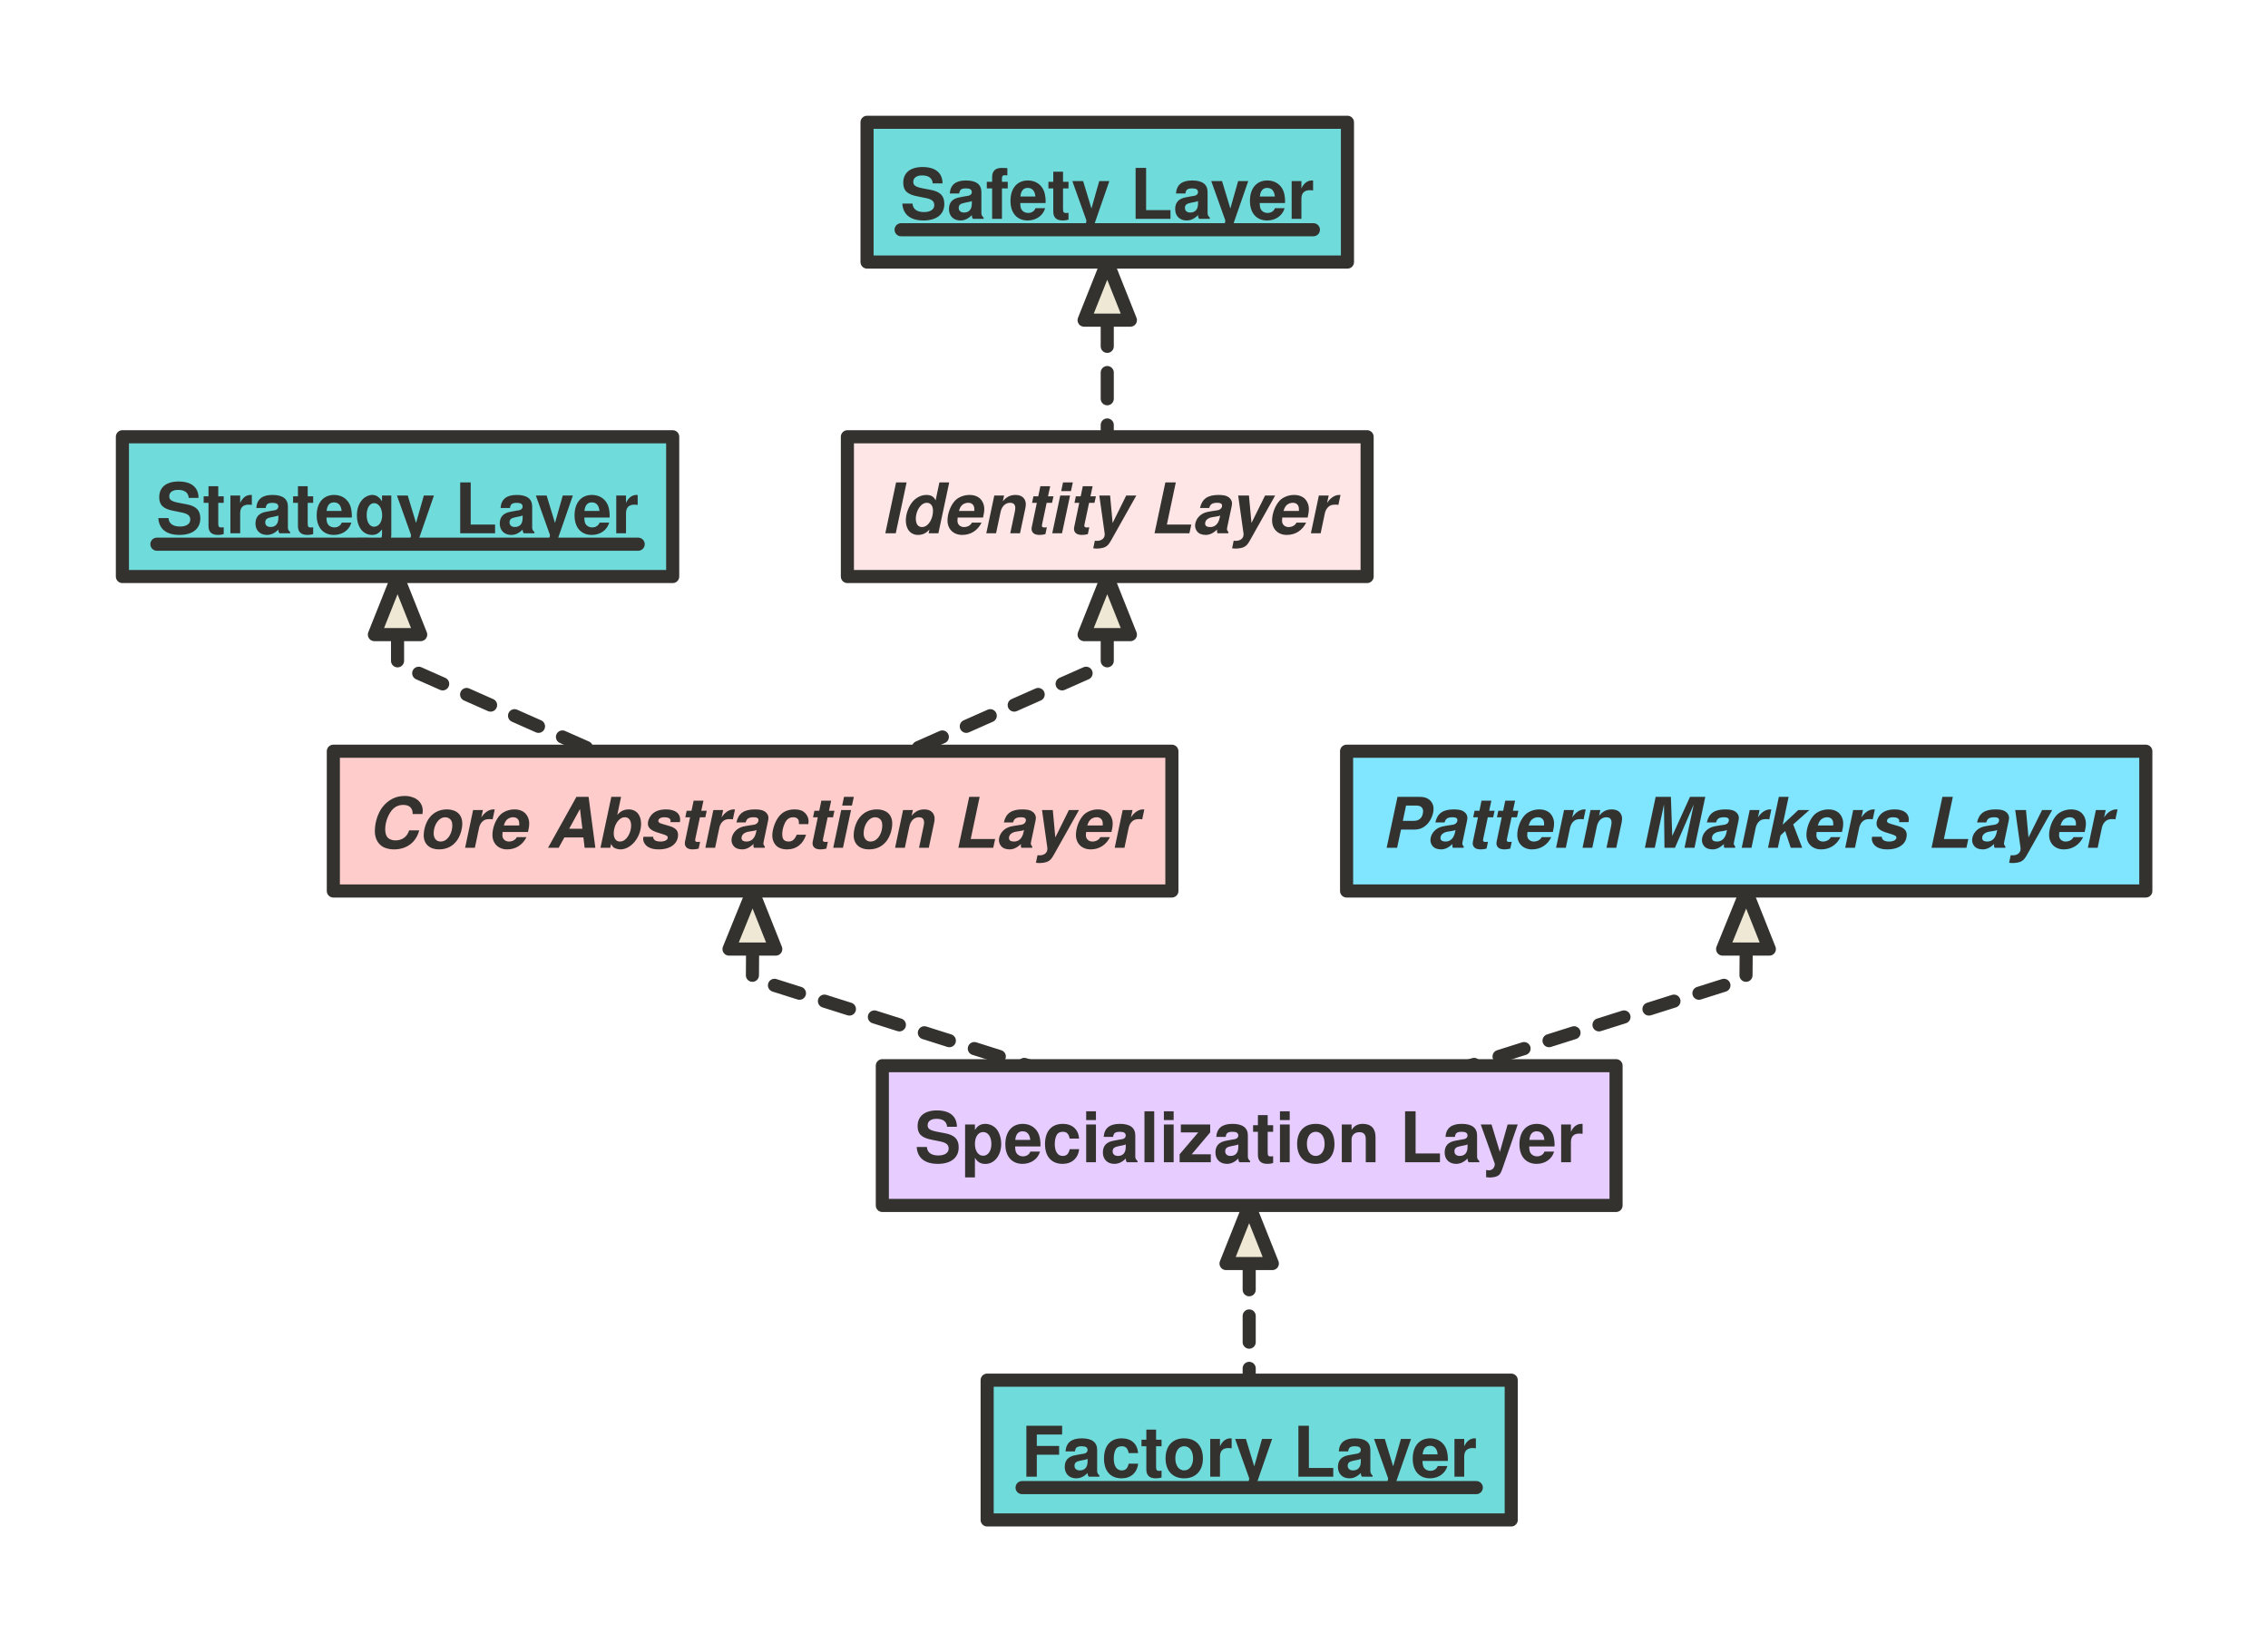
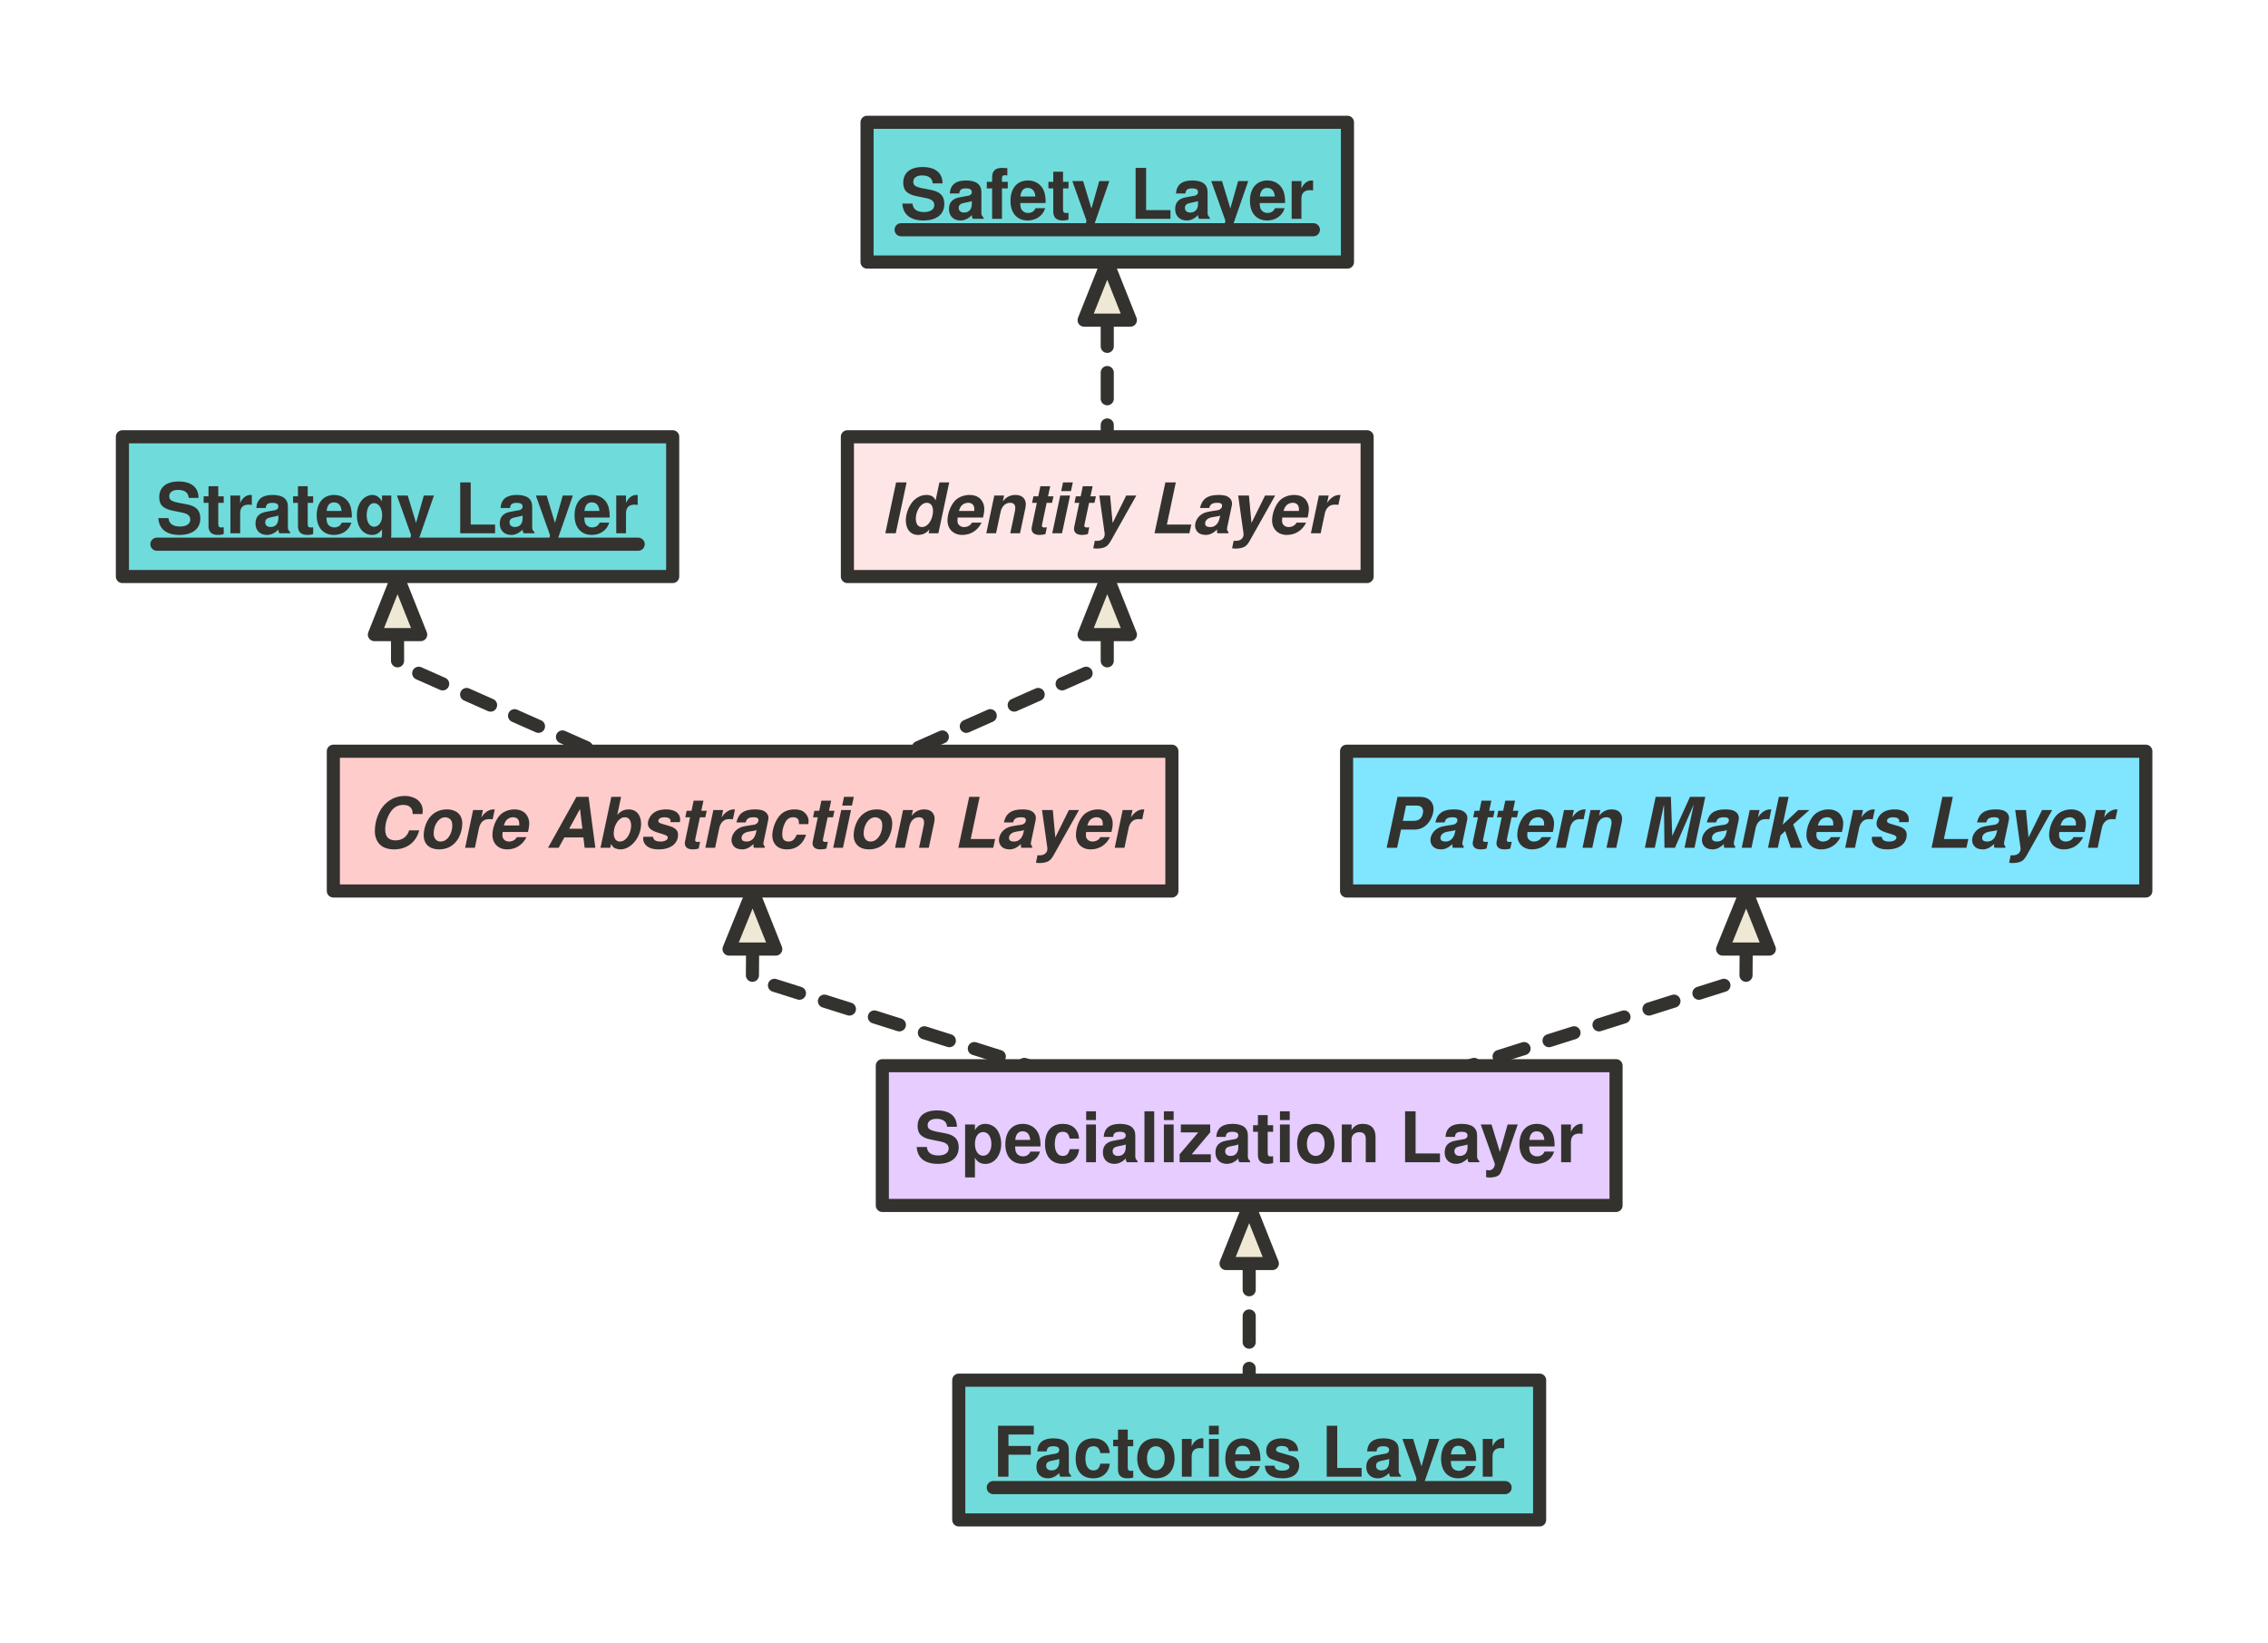
<svg xmlns="http://www.w3.org/2000/svg" version="1.1" baseProfile="full" width="519.3" height="376.0" viewBox="0 0 519.25 376">
  <g stroke-width="1.0" text-align="left" font="12pt Helvetica, Arial, sans-serif" font-size="12pt" font-family="Helvetica" font-weight="bold" font-style="normal">
    <g font-family="Helvetica" font-size="12pt" font-weight="bold" font-style="normal" stroke-width="3.0" stroke-linejoin="round" stroke-linecap="round" stroke="#33322E">
      <g stroke="transparent" fill="transparent">
        <rect x="0.0" y="0.0" height="376.0" width="519.3" stroke="none" />
      </g>
      <g transform="translate(8, 8)" fill="#33322E">
        <g transform="translate(20, 20)" fill="#eee8d5" font-family="Helvetica" font-size="12pt" font-weight="normal" font-style="normal">
          <g stroke-dasharray="6 6">
            <path d="M63.0 117.3 L63 124 L108.139 144 L108.1 144.0 " fill="none" />
          </g>
          <path d="M68.3 117.3 L63.0 117.3 L57.7 117.3 L63.0 104.0 Z" />
          <g stroke-dasharray="6 6">
            <path d="M225.5 45.3 L225.5 52 L225.5 72 L225.5 72.0 " fill="none" />
          </g>
          <path d="M230.8 45.3 L225.5 45.3 L220.2 45.3 L225.5 32.0 Z" />
          <g stroke-dasharray="6 6">
            <path d="M225.5 117.3 L225.5 124 L180.361 144 L180.4 144.0 " fill="none" />
          </g>
          <path d="M230.8 117.3 L225.5 117.3 L220.2 117.3 L225.5 104.0 Z" />
          <g stroke-dasharray="6 6">
            <path d="M144.3 189.3 L144.25 196 L207.444 216 L207.4 216.0 " fill="none" />
          </g>
          <path d="M149.6 189.3 L144.3 189.3 L138.9 189.3 L144.3 176.0 Z" />
          <g stroke-dasharray="6 6">
            <path d="M258.0 261.3 L258 268 L258 288 L258.0 288.0 " fill="none" />
          </g>
          <path d="M263.3 261.3 L258.0 261.3 L252.7 261.3 L258.0 248.0 Z" />
          <g stroke-dasharray="6 6">
            <path d="M371.8 189.3 L371.75 196 L308.556 216 L308.6 216.0 " fill="none" />
          </g>
          <path d="M377.1 189.3 L371.8 189.3 L366.4 189.3 L371.8 176.0 Z" />
          <g data-name="Identity Layer">
            <g fill="#ffe6e6" stroke="#33322E" data-name="Identity Layer">
              <rect x="166.0" y="72.0" height="32.0" width="119.0" data-name="Identity Layer" />
            </g>
            <g transform="translate(166, 72)" font-family="Helvetica" font-size="12pt" font-weight="bold" font-style="italic" data-name="Identity Layer" data-compartment="0">
              <g transform="translate(8, 8)" fill="#33322E" text-align="center" data-name="Identity Layer" data-compartment="0">
                <text x="51.5" y="14.1" stroke="none" text-anchor="middle" data-name="Identity Layer" data-compartment="0">Identity Layer</text>
              </g>
            </g>
          </g>
          <g data-name="Core Abstraction Layer">
            <g fill="#ffcccc" stroke="#33322E" data-name="Core Abstraction Layer">
              <rect x="48.3" y="144.0" height="32.0" width="192.0" data-name="Core Abstraction Layer" />
            </g>
            <g transform="translate(48.25, 144)" font-family="Helvetica" font-size="12pt" font-weight="bold" font-style="italic" data-name="Core Abstraction Layer" data-compartment="0">
              <g transform="translate(8, 8)" fill="#33322E" text-align="center" data-name="Core Abstraction Layer" data-compartment="0">
                <text x="88.0" y="14.1" stroke="none" text-anchor="middle" data-name="Core Abstraction Layer" data-compartment="0">Core Abstraction Layer</text>
              </g>
            </g>
          </g>
          <g data-name="Pattern Markers Layer">
            <g fill="#80e5ff" stroke="#33322E" data-name="Pattern Markers Layer">
              <rect x="280.3" y="144.0" height="32.0" width="183.0" data-name="Pattern Markers Layer" />
            </g>
            <g transform="translate(280.25, 144)" font-family="Helvetica" font-size="12pt" font-weight="bold" font-style="italic" data-name="Pattern Markers Layer" data-compartment="0">
              <g transform="translate(8, 8)" fill="#33322E" text-align="center" data-name="Pattern Markers Layer" data-compartment="0">
                <text x="83.5" y="14.1" stroke="none" text-anchor="middle" data-name="Pattern Markers Layer" data-compartment="0">Pattern Markers Layer</text>
              </g>
            </g>
          </g>
          <g data-name="Specialization Layer">
            <g fill="#e6ccff" stroke="#33322E" data-name="Specialization Layer">
              <rect x="174.0" y="216.0" height="32.0" width="168.0" data-name="Specialization Layer" />
            </g>
            <g transform="translate(174, 216)" font-family="Helvetica" font-size="12pt" font-weight="bold" font-style="normal" data-name="Specialization Layer" data-compartment="0">
              <g transform="translate(8, 8)" fill="#33322E" text-align="center" data-name="Specialization Layer" data-compartment="0">
                <text x="76.0" y="14.1" stroke="none" text-anchor="middle" data-name="Specialization Layer" data-compartment="0">Specialization Layer</text>
              </g>
            </g>
          </g>
          <g data-name="Strategy Layer">
            <g fill="#70dbdb" stroke="#33322E" data-name="Strategy Layer">
              <rect x="0.0" y="72.0" height="32.0" width="126.0" data-name="Strategy Layer" />
            </g>
            <g transform="translate(0, 72)" font-family="Helvetica" font-size="12pt" font-weight="bold" font-style="normal" data-name="Strategy Layer" data-compartment="0">
              <g transform="translate(8, 8)" fill="#33322E" text-align="center" stroke-width="3.0" data-name="Strategy Layer" data-compartment="0">
                <text x="55.0" y="14.1" stroke="none" text-anchor="middle" data-name="Strategy Layer" data-compartment="0">Strategy Layer</text>
                <path d="M-0.1 16.6 L110.1 16.6" fill="none" data-name="Strategy Layer" data-compartment="0" />
              </g>
            </g>
          </g>
          <g data-name="Safety Layer">
            <g fill="#70dbdb" stroke="#33322E" data-name="Safety Layer">
              <rect x="170.5" y="0.0" height="32.0" width="110.0" data-name="Safety Layer" />
            </g>
            <g transform="translate(170.5, 0)" font-family="Helvetica" font-size="12pt" font-weight="bold" font-style="normal" data-name="Safety Layer" data-compartment="0">
              <g transform="translate(8, 8)" fill="#33322E" text-align="center" stroke-width="3.0" data-name="Safety Layer" data-compartment="0">
                <text x="47.0" y="14.1" stroke="none" text-anchor="middle" data-name="Safety Layer" data-compartment="0">Safety Layer</text>
                <path d="M-0.2 16.6 L94.2 16.6" fill="none" data-name="Safety Layer" data-compartment="0" />
              </g>
            </g>
          </g>
-           <g data-name="Factory Layer">
-             <g fill="#70dbdb" stroke="#33322E" data-name="Factory Layer">
-               <rect x="198.0" y="288.0" height="32.0" width="120.0" data-name="Factory Layer" />
+           <g data-name="Factories Layer">
+             <g fill="#70dbdb" stroke="#33322E" data-name="Factories Layer">
+               <rect x="191.5" y="288.0" height="32.0" width="133.0" data-name="Factories Layer" />
            </g>
-             <g transform="translate(198, 288)" font-family="Helvetica" font-size="12pt" font-weight="bold" font-style="normal" data-name="Factory Layer" data-compartment="0">
-               <g transform="translate(8, 8)" fill="#33322E" text-align="center" stroke-width="3.0" data-name="Factory Layer" data-compartment="0">
-                 <text x="52.0" y="14.1" stroke="none" text-anchor="middle" data-name="Factory Layer" data-compartment="0">Factory Layer</text>
-                 <path d="M0.0 16.6 L104.0 16.6" fill="none" data-name="Factory Layer" data-compartment="0" />
+             <g transform="translate(191.5, 288)" font-family="Helvetica" font-size="12pt" font-weight="bold" font-style="normal" data-name="Factories Layer" data-compartment="0">
+               <g transform="translate(8, 8)" fill="#33322E" text-align="center" stroke-width="3.0" data-name="Factories Layer" data-compartment="0">
+                 <text x="58.5" y="14.1" stroke="none" text-anchor="middle" data-name="Factories Layer" data-compartment="0">Factories Layer</text>
+                 <path d="M-0.1 16.6 L117.1 16.6" fill="none" data-name="Factories Layer" data-compartment="0" />
              </g>
            </g>
          </g>
        </g>
      </g>
    </g>
  </g>
</svg>
